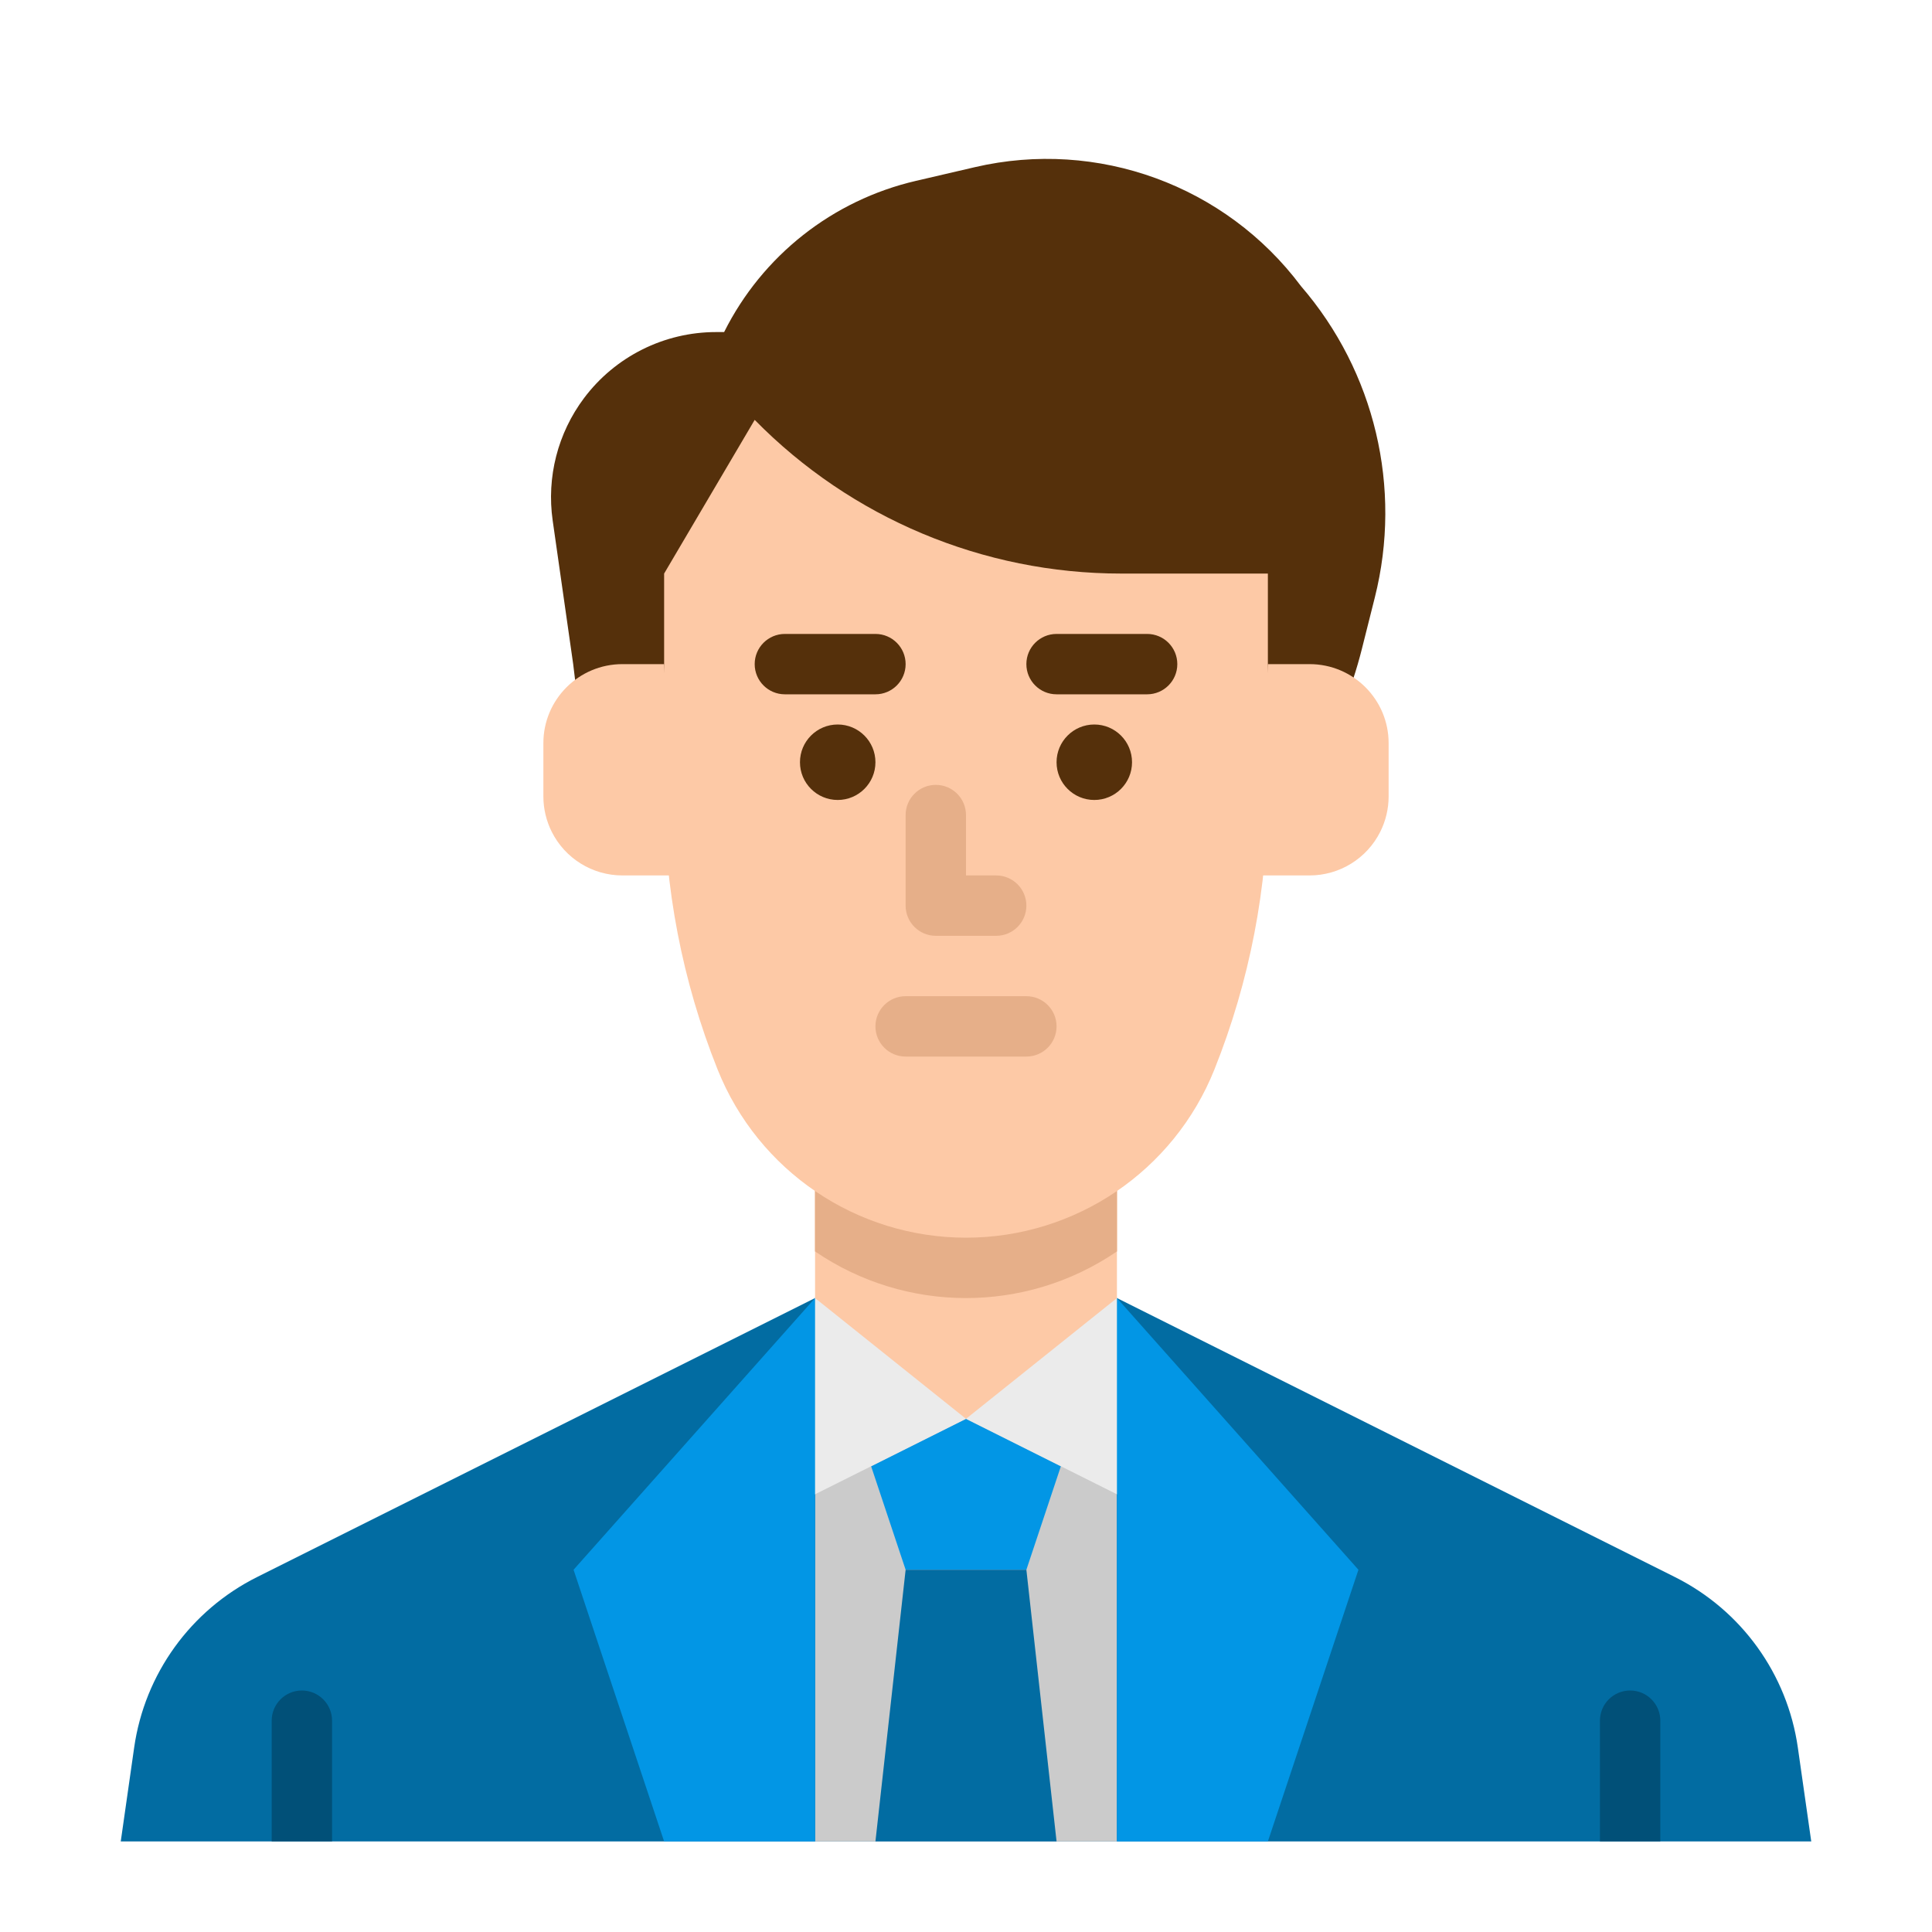
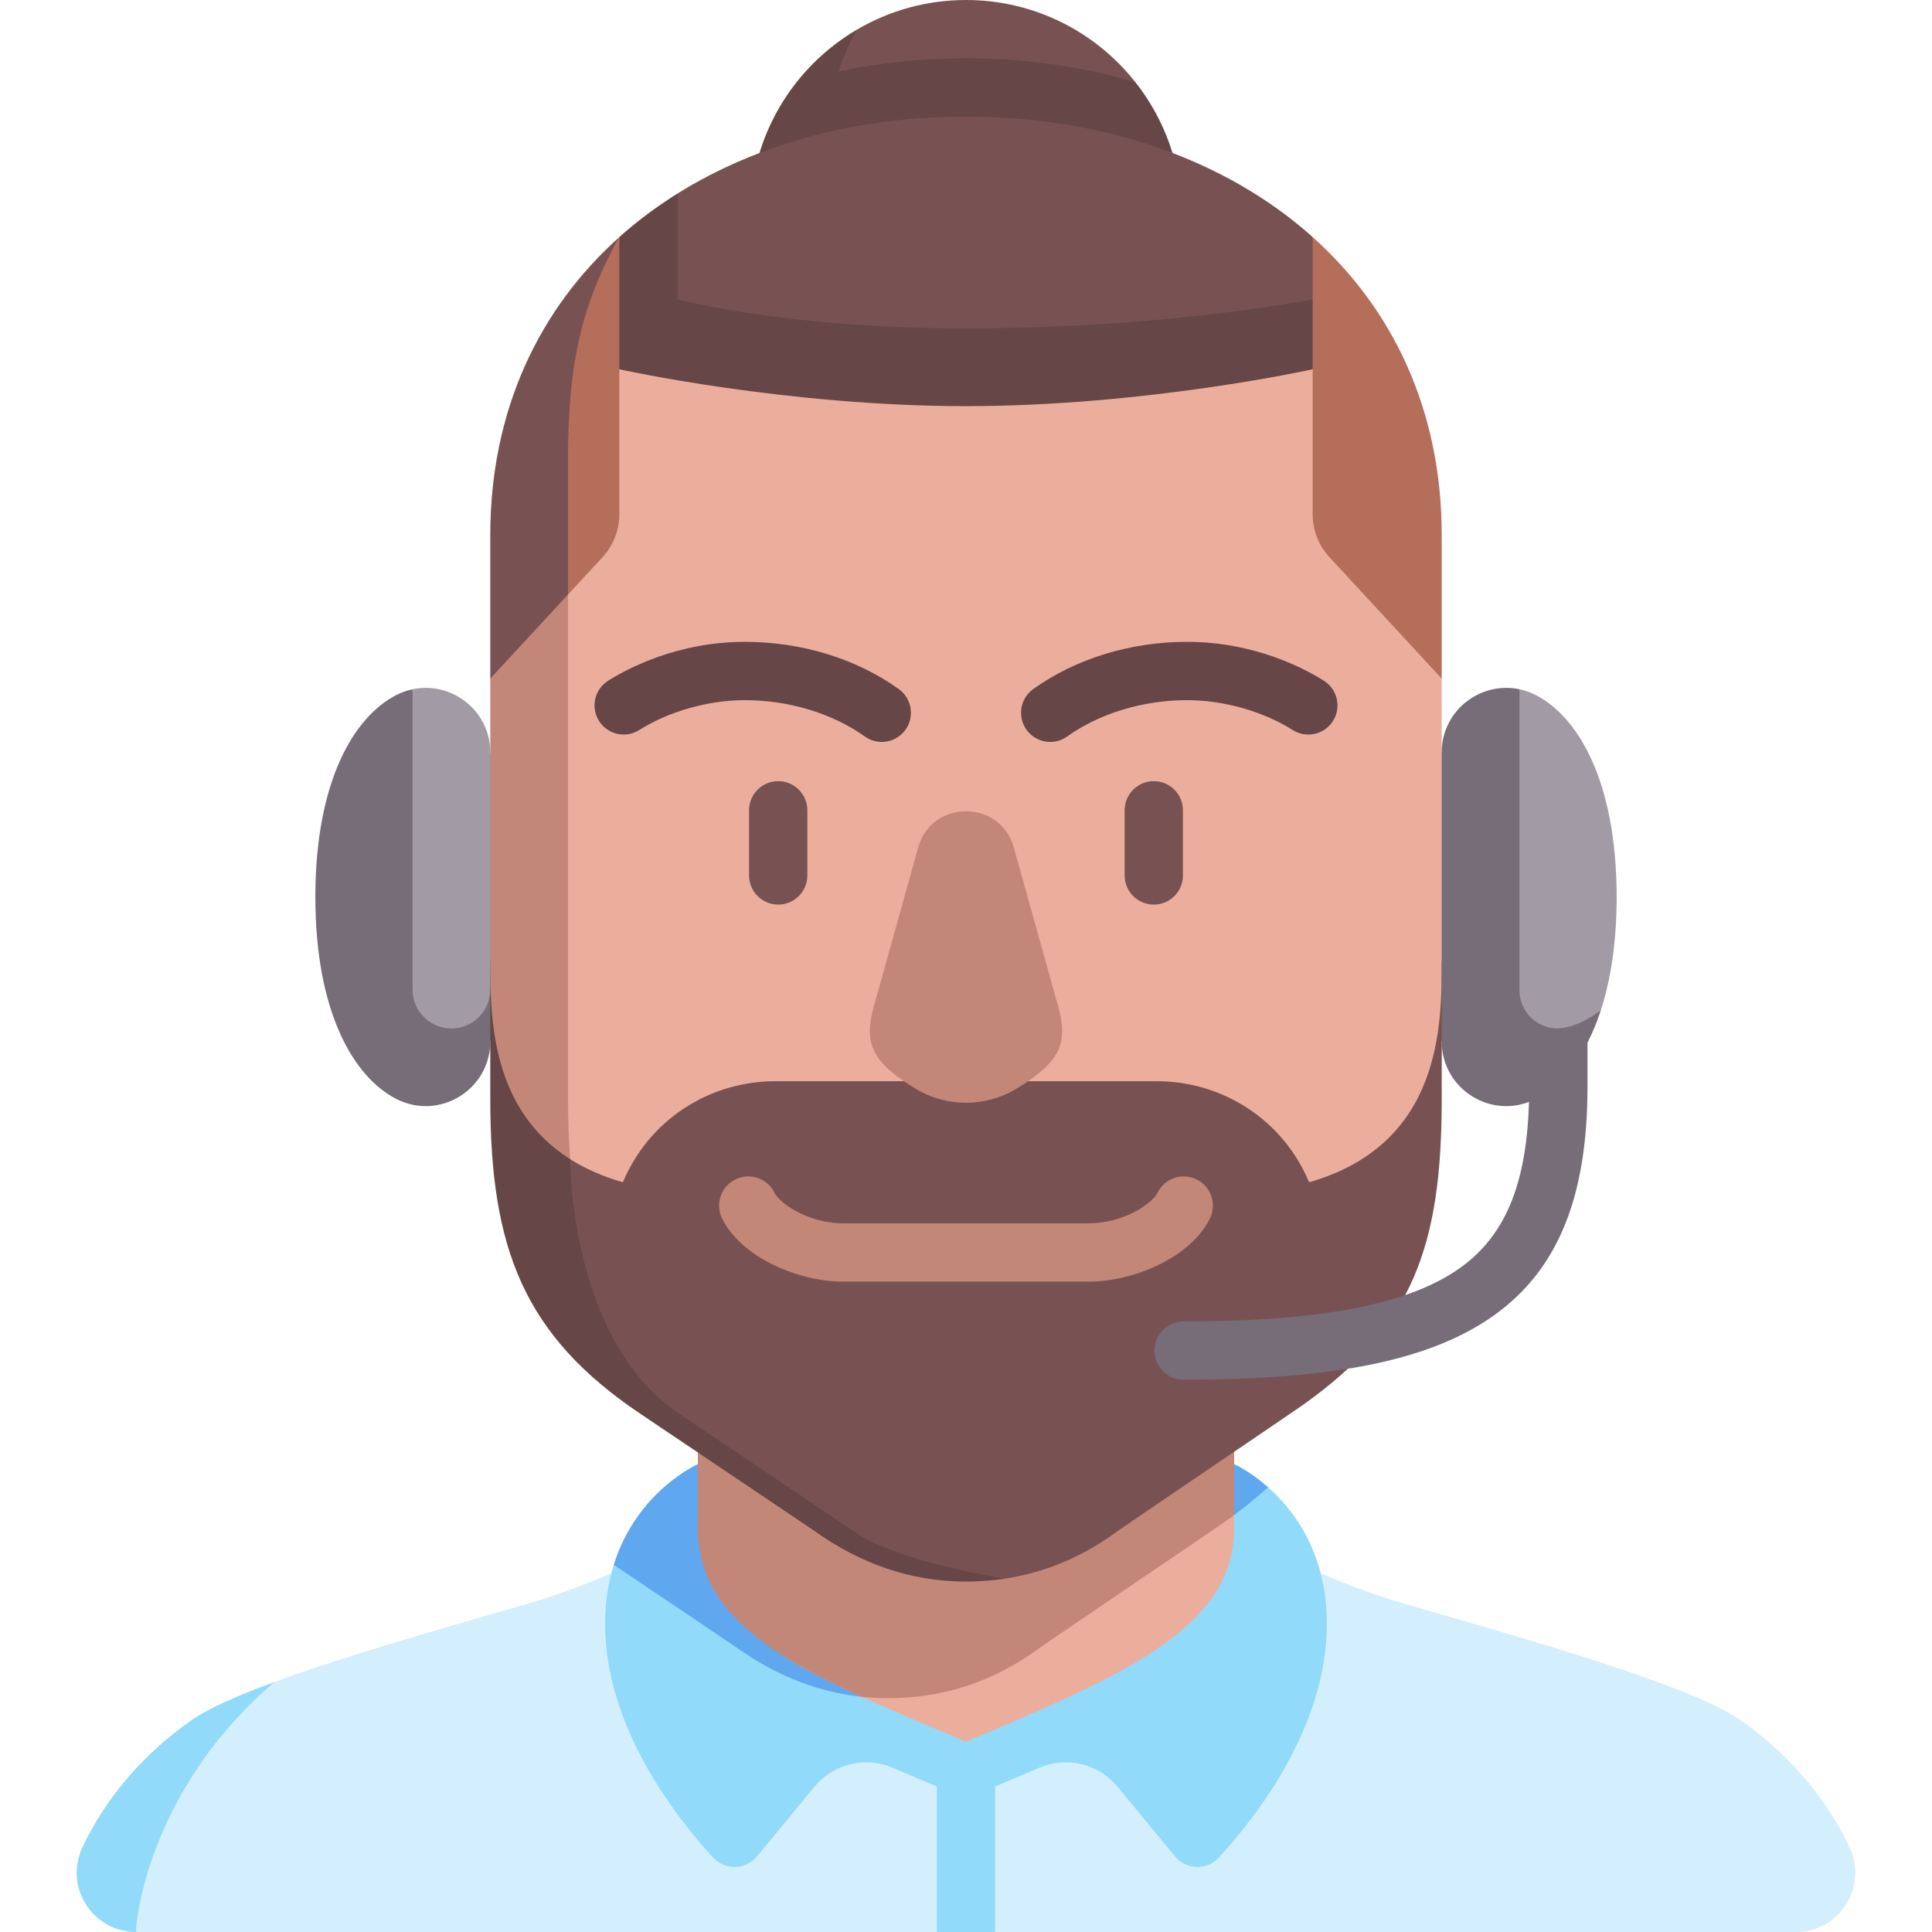
- <svg xmlns="http://www.w3.org/2000/svg" height="512" viewBox="0 0 512 512" width="512">
-   <g id="flat">
-     <path d="m296 344 147.882 73.941a60 60 0 0 1 32.564 45.18l3.554 24.879h-448l3.554-24.879a60 60 0 0 1 32.564-45.18l147.882-73.941z" fill="#026ca2" />
-     <path d="m216 344h80v144h-80z" fill="#cbcbcb" />
-     <path d="m216 312v32l-8 24v8h96v-8l-8-24v-32z" fill="#fdc9a6" />
-     <path d="m296 312v19.64c-.08.06-.17.11-.25.17a70.9 70.9 0 0 1 -79.75-.17v-19.64z" fill="#fdc9a6" />
-     <path d="m296 312v19.64c-.08.06-.17.11-.25.17a70.9 70.9 0 0 1 -79.75-.17v-19.64z" fill="#e6af89" />
-     <path d="m72 488v-32a8 8 0 0 1 16 0v32z" fill="#015078" />
-     <path d="m424 488v-32a8 8 0 0 1 16 0v32z" fill="#015078" />
-     <path d="m230.857 388.571 9.143 27.429h32l9.143-27.429-25.143-12.571z" fill="#0296e5" />
-     <path d="m240 416-8 72h48l-8-72z" fill="#026ca2" />
-     <path d="m360.925 171.923 3.421-13.6a91.909 91.909 0 0 0 -19.565-82.485 84.136 84.136 0 0 0 -86.433-31.538c-5.306 1.236-10.592 2.465-15.636 3.637a76.04 76.04 0 0 0 -50.812 40.063h-2.124a43.754 43.754 0 0 0 -35 17.5 43.754 43.754 0 0 0 -8.311 32.44l5.435 38.06 2.913 24h197.187l6.585-20.007q1.315-3.993 2.34-8.07z" fill="#55300b" />
-     <path d="m256 328a70.9 70.9 0 0 1 -65.827-44.567 198.156 198.156 0 0 1 -14.173-73.596v-57.837l24-40.73a136.076 136.076 0 0 0 97.087 40.73h38.913v57.837a198.156 198.156 0 0 1 -14.173 73.6 70.9 70.9 0 0 1 -65.827 44.563z" fill="#fdc9a6" />
-     <g fill="#55300b">
-       <path d="m304 184h-24a8 8 0 0 1 0-16h24a8 8 0 0 1 0 16z" />
-       <circle cx="290" cy="202" r="10" />
-       <path d="m232 184h-24a8 8 0 0 1 0-16h24a8 8 0 0 1 0 16z" />
-       <circle cx="222" cy="202" r="10" />
+ <svg xmlns="http://www.w3.org/2000/svg" id="Capa_1" enable-background="new 0 0 497 497" height="512" viewBox="0 0 497 497" width="512">
+   <g>
+     <path d="m447.757 442.519c-12.877-9.026-54.944-20.853-85.819-29.763-25.929-7.482-44.454-19.606-44.454-19.606h-137.968s-18.525 12.124-44.454 19.606c-20.456 5.903-45.817 13.086-64.354 19.887-31 26.188-35.708 52.551-35.708 64.357h206l7.5-10 7.5 10h206c11.225 0 18.592-11.697 13.774-21.836-4.881-10.27-13.395-22.396-28.017-32.645z" fill="#d3effd" />
+     <g fill="#91dafa">
+       <path d="m70.708 432.643c-9.442 3.464-17.12 6.83-21.465 9.876-14.622 10.249-23.136 22.375-28.017 32.645-4.818 10.139 2.549 21.836 13.774 21.836 0-5.297 4.708-38.169 35.708-64.357z" />
+       <path d="m241 497v-70.944c0-4.142 3.358-7.5 7.5-7.5s7.5 3.358 7.5 7.5v70.944z" />
+       <path d="m326.196 382.578-168.308 19.962c-1.372 4.404-2.219 9.455-2.219 15.223 0 26.385 18.081 49.553 27.802 60.101 3.075 3.337 8.395 3.166 11.281-.334l14.744-17.886c4.874-5.91 13.055-7.91 20.106-4.917l18.898 8.022 18.898-8.022c7.052-2.993 15.233-.992 20.106 4.917l14.744 17.886c2.886 3.501 8.206 3.671 11.281.334 9.72-10.549 27.802-33.717 27.802-60.101 0-18.096-8.323-29.159-15.135-35.185z" />
    </g>
-     <path d="m272 280h-32a8 8 0 0 1 0-16h32a8 8 0 0 1 0 16z" fill="#e6af89" />
-     <path d="m264 248h-16a8 8 0 0 1 -8-8v-24a8 8 0 0 1 16 0v16h8a8 8 0 0 1 0 16z" fill="#e6af89" />
-     <path d="m176 176h-11.056a20.944 20.944 0 0 0 -20.944 20.944v14.112a20.944 20.944 0 0 0 2.211 9.366 20.944 20.944 0 0 0 18.733 11.578h14.056z" fill="#fdc9a6" />
-     <path d="m336 176h11.056a20.944 20.944 0 0 1 20.944 20.944v14.112a20.944 20.944 0 0 1 -2.211 9.366 20.944 20.944 0 0 1 -18.733 11.578h-14.056z" fill="#fdc9a6" />
-     <path d="m216 344 40 32-48 24v-32z" fill="#ebebeb" />
-     <path d="m296 344-40 32 48 24v-32z" fill="#ebebeb" />
-     <path d="m216 488h-40l-24-72 64-72z" fill="#0296e5" />
-     <path d="m296 488h40l24-72-64-72z" fill="#0296e5" />
+     <path d="m179.516 376.644s-15.711 6.912-21.628 25.896c12.978 8.725 30.913 20.789 31.984 21.546 11.221 7.93 24.069 12.768 38.628 12.768 14.618 0 27.491-4.559 38.628-12.717 2.074-1.519 44.78-30.423 47.668-32.456 4.259-2.998 8.036-6.017 11.4-9.103-4.718-4.174-8.711-5.934-8.711-5.934z" fill="#5fa7ee" />
+     <path d="m201.341 425.866c12.297 7.783 28.84 14.413 47.159 22.19 38.364-16.287 68.984-28.608 68.984-54.906 0-1.102 0-3.412 0-3.412z" fill="#ebae9d" />
+     <path d="m267.128 424.137c2.074-1.52 44.78-30.423 47.668-32.456.918-.646 1.813-1.293 2.688-1.942 0-18.032 0-43.094 0-43.094l-137.969-.163v46.669.006c.003 20.543 17.252 32 42.075 43.323 2.259.245 4.561.374 6.909.374 14.619 0 27.491-4.559 38.629-12.717z" fill="#c38778" />
+     <path d="m248.5 0c-10.191 0-19.733 2.759-27.942 7.552-1.989 3.405-7.636 7.035-8.871 10.852l80.389 2.739c-10.166-12.872-25.9-21.143-43.576-21.143z" fill="#785252" />
+     <path d="m215.687 18.404c1.236-3.817 2.882-7.447 4.871-10.852-16.486 9.626-27.57 27.493-27.57 47.96 0 30.659 24.854 55.512 55.512 55.512s55.512-24.854 55.512-55.512c0-12.983-4.469-24.915-11.937-34.37-13.539-4.026-28.221-6.142-43.575-6.142-11.371 0-22.369 1.17-32.813 3.404z" fill="#664646" />
+     <path d="m160.236 334.137h176.528c34.112-9.806 34.112-49.588 34.112-66.209l10-34.667-10-39.694v-19l-33.199-79.568h-178.354l-13.199 22.664s-20 138.294-20 150.265c0 2.035 22.71 62.931 34.112 66.209z" fill="#ebae9d" />
+     <path d="m146.124 117.662-20 56.905v19l-10 41.357 10 33.004c0 14.042 7.201 30.279 20.57 30.279-.388-4.872-.57-10.02-.57-15.506 0-11.972 0-165.039 0-165.039z" fill="#c38778" />
+     <path d="m126.124 247.251-10-12.328 10 33.004v14.773c0 38.428 8.601 60.794 38.542 80.951 2.293 1.544 43.565 29.274 45.206 30.434 11.221 7.93 24.069 12.768 38.628 12.768 3.481 0 6.86-.266 10.144-.771-10.574-1.652-20.155-5.908-28.771-11.998-1.642-1.16-42.913-28.89-45.206-30.434-25.667-17.279-35.644-36.192-37.972-65.445-20.569-12.996-20.571-36.912-20.571-50.954z" fill="#664646" />
+     <path d="m370.876 247.251c0 16.621 0 47.079-34.112 56.885-6.726-16.103-22.287-26-39.193-26h-98.141c-16.906 0-32.468 9.897-39.193 26-5.295-1.522-9.765-3.543-13.541-5.933 0 0-.385 46.358 27.97 65.448 2.293 1.544 43.565 29.274 45.206 30.434 8.617 6.09 28.198 10.345 38.771 11.998 10.504-1.613 19.999-5.731 28.484-11.947 2.074-1.52 44.78-30.423 47.668-32.456 28.823-20.289 36.08-41.452 36.08-78.98 0-.976 0-12.602 0-14.773l10-34.667z" fill="#785252" />
+     <path d="m272.227 258.962-11.417-40.924c-3.476-12.46-21.142-12.46-24.619 0l-11.417 40.924c-2.601 9.324-.603 14.195 10.672 21.057 8.02 4.881 18.089 4.881 26.11 0 11.274-6.861 13.272-11.732 10.671-21.057z" fill="#c38778" />
+     <path d="m337.677 60.984-10 22.689 10 11.325v37.267c0 4.112 1.551 8.073 4.342 11.093l28.856 31.208s0-25.193 0-36.905c.001-32.168-12.614-58.245-33.198-76.677z" fill="#b46e5a" />
+     <path d="m159.323 60.984c-9.46 16.745-13.199 12.187-13.199 36.678v55.275l8.857-9.579c2.792-3.019 4.342-6.98 4.342-11.093v-37.266l10-11.325z" fill="#b46e5a" />
+     <path d="m159.323 60.985c-20.583 18.432-33.199 44.509-33.199 76.677v36.905l20-21.63c0-17.986 0-31.616 0-35.275 0-24.491 3.739-39.932 13.199-56.677z" fill="#785252" />
+     <path d="m248.5 30c-27.893 0-53.597 6.926-74.177 19.764l-10 37.234s37.762 7.479 84.177 7.479c60.074 0 89.177-17.443 89.177-17.443v-16.05c-22.321-19.988-54.015-30.984-89.177-30.984z" fill="#785252" />
+     <path d="m174.323 76.999v-27.235c-5.364 3.346-10.385 7.088-15 11.22v34.014s42.762 9.479 89.177 9.479 89.177-9.479 89.177-9.479v-17.963c-17.497 3.094-49.193 7.443-89.177 7.443-46.416 0-74.177-7.479-74.177-7.479z" fill="#664646" />
+     <path d="m304.474 354.93c-4.143 0-7.5-3.357-7.5-7.5s3.357-7.5 7.5-7.5c35.442 0 58.076-4.396 71.23-13.836 12.222-8.771 17.672-23.135 17.672-46.576 0-4.143 15-27.468 15-27.468s0 23.325 0 27.468c0 28.377-7.603 47.049-23.927 58.764-16.045 11.513-40.711 16.648-79.975 16.648z" fill="#766d78" />
+     <path d="m280.053 329.695h-63.105c-11.382 0-26.157-6.072-31.183-16.233-1.836-3.713-.315-8.212 3.397-10.048 3.718-1.836 8.212-.313 10.048 3.397 1.36 2.752 8.651 7.884 17.737 7.884h63.105c9.086 0 16.377-5.132 17.737-7.884 1.835-3.712 6.332-5.234 10.048-3.397 3.713 1.836 5.233 6.335 3.397 10.048-5.024 10.161-19.799 16.233-31.181 16.233z" fill="#c38778" />
+     <path d="m226.831 190.86c-1.512 0-3.037-.456-4.36-1.402-8.294-5.938-19.538-9.345-30.85-9.345-9.407 0-19.565 2.873-27.173 7.687-3.5 2.213-8.133 1.172-10.348-2.328s-1.173-8.133 2.328-10.348c4.757-3.01 17.71-10.011 35.192-10.011 14.583 0 28.641 4.314 39.582 12.147 3.368 2.412 4.144 7.097 1.732 10.465-1.463 2.046-3.766 3.135-6.103 3.135z" fill="#664646" />
+     <path d="m270.169 190.86c-2.337 0-4.64-1.09-6.104-3.135-2.411-3.368-1.636-8.053 1.732-10.465 10.941-7.833 24.999-12.147 39.582-12.147 17.482 0 30.436 7.001 35.192 10.011 3.501 2.215 4.543 6.848 2.328 10.348-2.214 3.501-6.847 4.542-10.348 2.328-7.607-4.813-17.766-7.687-27.173-7.687-11.312 0-22.556 3.406-30.85 9.345-1.321.946-2.847 1.402-4.359 1.402z" fill="#664646" />
+     <path d="m200.191 232.705c-4.143 0-7.5-3.357-7.5-7.5v-16.757c0-4.143 3.357-7.5 7.5-7.5s7.5 3.357 7.5 7.5v16.757c0 4.143-3.357 7.5-7.5 7.5z" fill="#785252" />
+     <path d="m296.809 232.705c-4.143 0-7.5-3.357-7.5-7.5v-16.757c0-4.143 3.357-7.5 7.5-7.5s7.5 3.357 7.5 7.5v16.757c0 4.143-3.358 7.5-7.5 7.5z" fill="#785252" />
+     <path d="m106.124 177.307-10 77.259c0 5.523 14.477 20 20 20s10-14.477 10-20v-60.999c0-10.87-10.07-18.378-20-16.26z" fill="#a29aa5" />
+     <path d="m116.124 264.566c-5.523 0-10-4.477-10-10v-77.259c-1.38.294-2.758.771-4.106 1.454-11.042 5.598-20.894 22.365-20.894 51.986s9.852 46.388 20.894 51.986 24.106-2.426 24.106-14.806v-13.362c0 5.523-4.477 10.001-10 10.001z" fill="#766d78" />
+     <path d="m394.982 178.761c-1.348-.683-2.725-1.16-4.106-1.454l-10 77.463c0 5.401 14.378 19.779 19.779 19.779 3.127 0 7.814-11.891 11.207-14.834 2.5-7.757 4.014-17.373 4.014-28.967 0-29.622-9.852-46.389-20.894-51.987z" fill="#a29aa5" />
+     <path d="m390.876 254.77v-77.463c-9.931-2.117-20 5.391-20 16.26v74.361c0 12.38 13.063 20.404 24.106 14.806 6.72-3.407 12.995-10.959 16.881-23.019-3.393 2.943-8.08 4.834-11.207 4.834-5.401 0-9.78-4.379-9.78-9.779z" fill="#766d78" />
  </g>
</svg>
